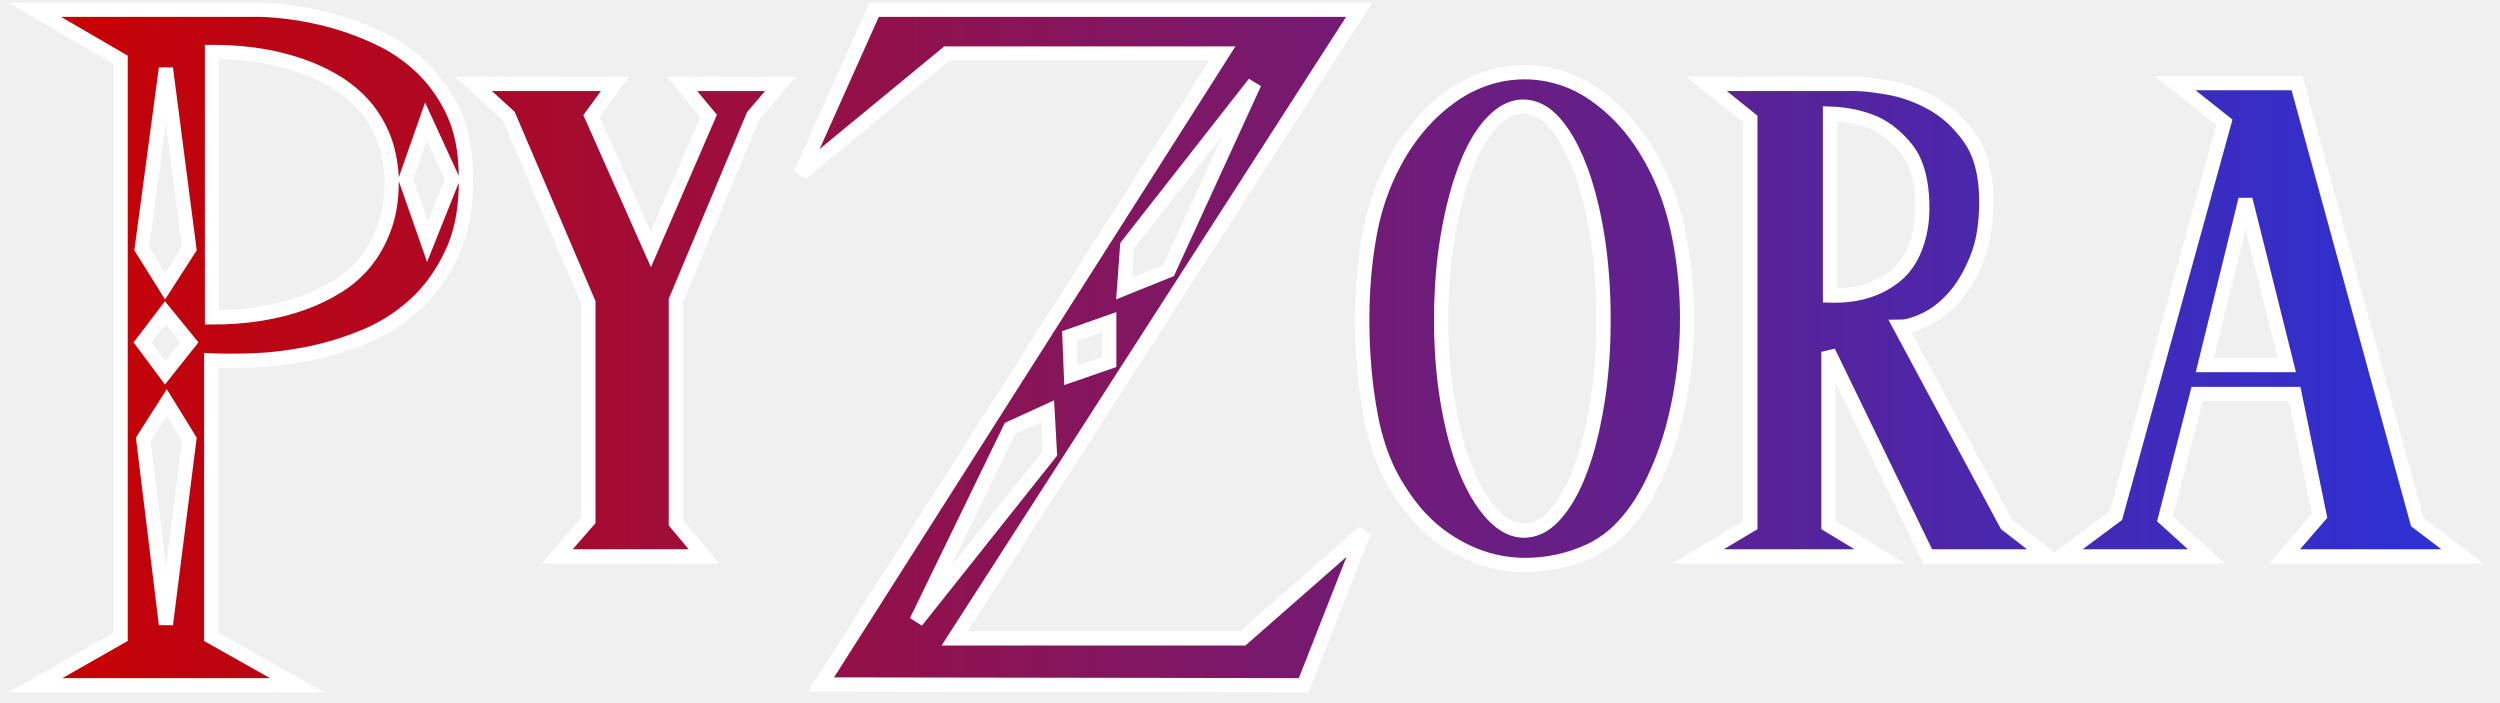
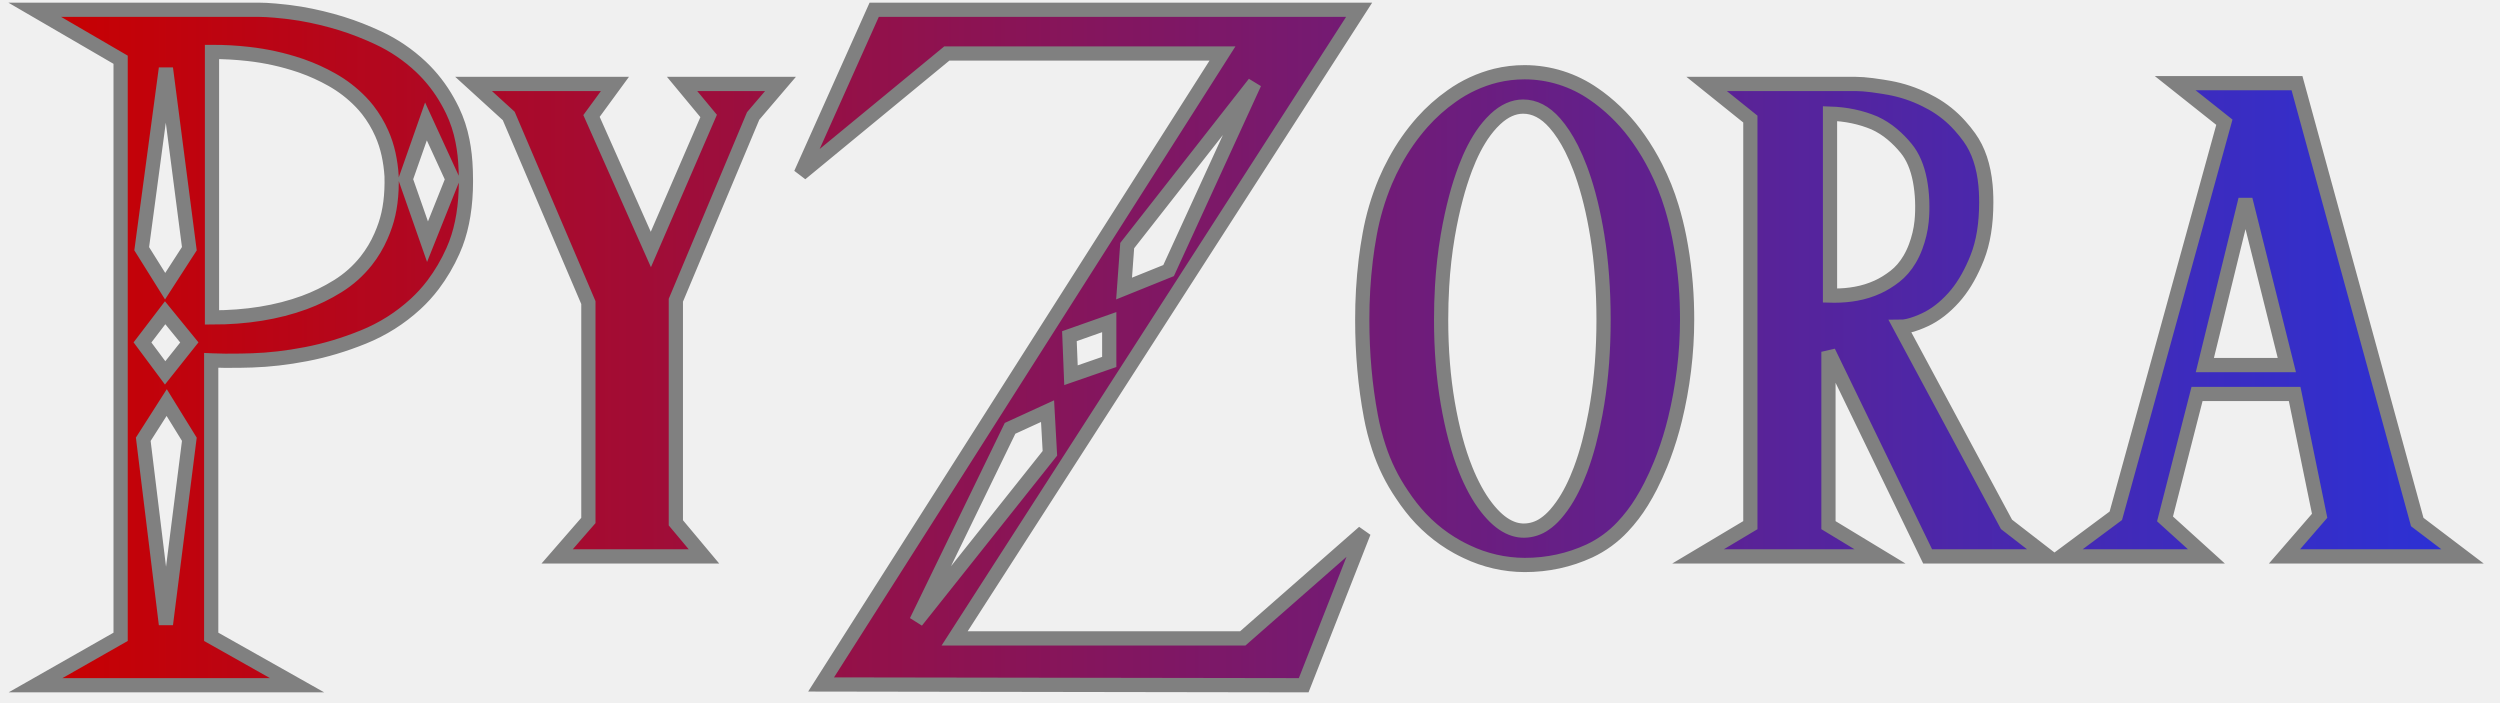
<svg xmlns="http://www.w3.org/2000/svg" width="249pt" height="70pt" viewBox="-1 -1 251 72">
  <defs>
    <linearGradient id="grad1">
      <stop class="stop1" offset="0%" stop-color="#c90000" />
      <stop class="stop3" offset="100%" stop-color="#2B31D6" />
    </linearGradient>
  </defs>
  <style>
        #fontsvg1701424359683{
            fill:url(#grad1);
        }
    </style>
-   <g id="fontsvg1701424359683" stroke-linecap="round" fill-rule="evenodd" stroke="#ffffff" stroke-width="0.5mm" fill="#000000">
+   <g id="fontsvg1701424359683" stroke-linecap="round" fill-rule="evenodd" stroke="#808080" stroke-width="0.5mm" fill="#000000">
    <path d="M 94.24 64.4 L 123.76 64.4 L 136.16 53.52 L 130 69.2 L 80.56 69.12 L 121.68 4.48 L 93.44 4.48 L 78.48 16.8 L 86 0 L 135.68 0 L 94.24 64.4 Z M 26.88 69.2 L 0.08 69.2 L 8.8 64.24 L 8.8 5.12 L 0 0 L 22.96 0 A 14.653 14.653 0 0 1 23.724 0.022 Q 24.554 0.066 25.697 0.195 A 56.89 56.89 0 0 1 26.08 0.24 A 26.851 26.851 0 0 1 28.307 0.608 A 35.914 35.914 0 0 1 30.44 1.12 A 28.891 28.891 0 0 1 34.301 2.477 A 32.725 32.725 0 0 1 35.2 2.88 Q 37.6 4 39.56 5.84 A 14.717 14.717 0 0 1 42.296 9.358 A 17.228 17.228 0 0 1 42.8 10.32 A 12.912 12.912 0 0 1 43.821 13.419 Q 44.103 14.819 44.154 16.419 A 21.889 21.889 0 0 1 44.16 16.64 A 27.682 27.682 0 0 1 44.176 17.562 Q 44.176 21.254 43.143 23.988 A 12.636 12.636 0 0 1 42.84 24.72 A 17.739 17.739 0 0 1 40.804 28.179 A 14.927 14.927 0 0 1 39 30.16 Q 36.64 32.32 33.68 33.52 Q 30.72 34.72 27.8 35.28 Q 24.88 35.84 22.28 35.92 A 91.132 91.132 0 0 1 21.116 35.949 Q 19.384 35.98 18.187 35.925 A 25.233 25.233 0 0 1 18.08 35.92 L 18.08 64.24 L 26.88 69.2 Z M 189.04 56 L 170.4 56 L 175.76 52.8 L 175.76 11.2 L 171.28 7.6 L 186.56 7.6 A 10.166 10.166 0 0 1 187.317 7.632 Q 188.139 7.694 189.275 7.877 A 43.348 43.348 0 0 1 190 8 A 13.863 13.863 0 0 1 193.706 9.236 A 16.051 16.051 0 0 1 194.4 9.6 A 11.055 11.055 0 0 1 197.222 11.868 A 13.786 13.786 0 0 1 198.2 13.08 Q 199.575 14.991 199.853 17.999 A 16.831 16.831 0 0 1 199.92 19.2 A 24.793 24.793 0 0 1 199.926 19.739 Q 199.926 23.067 199 25.4 Q 198.109 27.645 196.9 29.129 A 9.699 9.699 0 0 1 196.6 29.48 Q 195.2 31.04 193.64 31.76 A 11.843 11.843 0 0 1 192.81 32.108 Q 191.81 32.48 191.12 32.48 L 202 52.72 L 206.24 56 L 193.92 56 L 183.76 35.04 L 183.76 52.8 L 189.04 56 Z M 248.72 56 L 230.48 56 L 234.08 51.84 L 231.52 39.36 L 221.52 39.36 L 218.24 52.16 L 222.48 56 L 207.6 56 L 213.2 51.84 L 224.32 11.52 L 219.28 7.52 L 231.76 7.52 L 244.08 52.48 L 248.72 56 Z M 44.96 7.6 L 59.44 7.6 L 57.04 10.88 L 63.12 24.56 L 69.04 10.88 L 66.32 7.6 L 76.4 7.6 L 73.6 10.88 L 65.68 29.76 L 65.68 52.56 L 68.56 56 L 53.52 56 L 56.72 52.32 L 56.72 30 L 48.56 10.88 L 44.96 7.6 Z M 167.698 20.189 A 24.675 24.675 0 0 0 166.08 16.16 A 23.807 23.807 0 0 0 164.341 13.253 A 18.356 18.356 0 0 0 160.24 9 A 15.397 15.397 0 0 0 159.742 8.647 A 12.407 12.407 0 0 0 152.64 6.4 A 12.471 12.471 0 0 0 149.683 6.75 A 13.337 13.337 0 0 0 145.16 8.84 A 17.531 17.531 0 0 0 142.152 11.523 A 21.311 21.311 0 0 0 139.36 15.52 A 22.853 22.853 0 0 0 138.363 17.582 A 25.872 25.872 0 0 0 136.76 23 A 43.543 43.543 0 0 0 136.359 25.626 A 50.647 50.647 0 0 0 136 31.76 Q 136 36.96 136.88 41.64 A 24.442 24.442 0 0 0 137.698 44.833 A 19.042 19.042 0 0 0 140.08 49.68 A 18.801 18.801 0 0 0 140.987 50.941 A 15.517 15.517 0 0 0 145.76 55.04 A 16.687 16.687 0 0 0 146.708 55.521 A 13.872 13.872 0 0 0 152.64 56.88 Q 156.16 56.88 159.28 55.44 A 11.139 11.139 0 0 0 162.675 52.969 A 15.781 15.781 0 0 0 164.64 50.4 A 22.43 22.43 0 0 0 165.535 48.809 A 28.788 28.788 0 0 0 166.56 46.56 A 30.38 30.38 0 0 0 166.88 45.74 A 33.872 33.872 0 0 0 168.04 41.96 Q 168.64 39.52 168.96 36.92 Q 169.28 34.32 169.28 31.76 A 47.852 47.852 0 0 0 169.273 30.938 A 42.953 42.953 0 0 0 168.48 23.32 A 31.584 31.584 0 0 0 167.698 20.189 Z M 152.56 53.36 A 3.736 3.736 0 0 0 154.688 52.679 Q 155.262 52.29 155.8 51.68 A 11.146 11.146 0 0 0 157.008 49.998 Q 157.517 49.141 157.965 48.102 A 21.83 21.83 0 0 0 158.36 47.12 A 28.671 28.671 0 0 0 159.221 44.393 Q 159.595 42.979 159.891 41.372 A 50.324 50.324 0 0 0 160.08 40.28 Q 160.72 36.32 160.72 31.76 Q 160.72 27.12 160.08 23.16 Q 159.496 19.548 158.513 16.768 A 25.76 25.76 0 0 0 158.32 16.24 A 20.957 20.957 0 0 0 157.439 14.219 Q 156.651 12.657 155.72 11.6 Q 154.24 9.92 152.48 9.92 Q 151.014 9.92 149.64 11.199 A 7.761 7.761 0 0 0 149.24 11.6 A 10.696 10.696 0 0 0 147.97 13.298 Q 147.437 14.168 146.97 15.232 A 21.224 21.224 0 0 0 146.56 16.24 A 31.099 31.099 0 0 0 145.607 19.235 Q 145.121 21.056 144.76 23.16 A 46.85 46.85 0 0 0 144.18 28.307 A 58.216 58.216 0 0 0 144.08 31.76 Q 144.08 36.32 144.76 40.28 Q 145.44 44.24 146.6 47.12 A 19.592 19.592 0 0 0 147.567 49.187 Q 148.119 50.197 148.74 50.997 A 10.242 10.242 0 0 0 149.32 51.68 Q 150.409 52.853 151.557 53.207 A 3.386 3.386 0 0 0 152.56 53.36 Z M 18.16 4.32 L 18.16 31.52 Q 23.44 31.52 27.6 30 A 18.607 18.607 0 0 0 31.014 28.336 A 20.46 20.46 0 0 0 31.04 28.32 Q 32.72 27.28 33.96 25.72 A 11.523 11.523 0 0 0 35.474 23.188 A 13.956 13.956 0 0 0 35.92 22.04 Q 36.64 19.92 36.56 17.04 A 14.708 14.708 0 0 0 36.245 14.778 A 11.027 11.027 0 0 0 35.56 12.68 A 11.506 11.506 0 0 0 34.105 10.246 A 10.304 10.304 0 0 0 33.4 9.44 Q 32.08 8.08 30.44 7.16 A 19.314 19.314 0 0 0 27.382 5.77 A 17.8 17.8 0 0 0 27.12 5.68 A 25.236 25.236 0 0 0 21.889 4.528 A 32.395 32.395 0 0 0 18.16 4.32 Z M 99.92 42.88 L 90.32 62.64 L 104 45.44 L 103.76 41.12 L 99.92 42.88 Z M 124.96 7.52 L 111.92 24.16 L 111.6 28.56 L 116.16 26.72 L 124.96 7.52 Z M 183.92 10.64 L 183.92 29.28 A 14.934 14.934 0 0 0 184.347 29.286 Q 185.534 29.286 186.587 29.091 A 9.291 9.291 0 0 0 188.8 28.4 Q 189.68 28 190.56 27.32 Q 191.44 26.64 192.08 25.56 A 8.175 8.175 0 0 0 192.696 24.259 A 10.979 10.979 0 0 0 193.08 23 A 9.943 9.943 0 0 0 193.301 21.702 Q 193.407 20.702 193.36 19.52 A 14.251 14.251 0 0 0 193.133 17.5 Q 192.74 15.441 191.72 14.2 A 10.766 10.766 0 0 0 190.284 12.743 A 8.034 8.034 0 0 0 188.48 11.6 Q 186.4 10.72 183.92 10.64 Z M 13.52 40.24 L 11.12 44 L 13.44 62.96 L 15.84 44 L 13.52 40.24 Z M 13.44 6 L 10.96 24.48 L 13.36 28.32 L 15.84 24.48 L 13.44 6 Z M 222.32 36.4 L 230.72 36.4 L 226.48 19.44 L 222.32 36.4 Z M 42.8 17.36 L 40.08 11.44 L 38 17.36 L 40.24 23.76 L 42.8 17.36 Z M 110.08 32 L 106 33.44 L 106.16 37.44 L 110.08 36.08 L 110.08 32 Z M 15.84 34.08 L 13.36 31.04 L 11.04 34.08 L 13.36 37.2 L 15.84 34.08 Z" vector-effect="non-scaling-stroke" />
  </g>
</svg>
